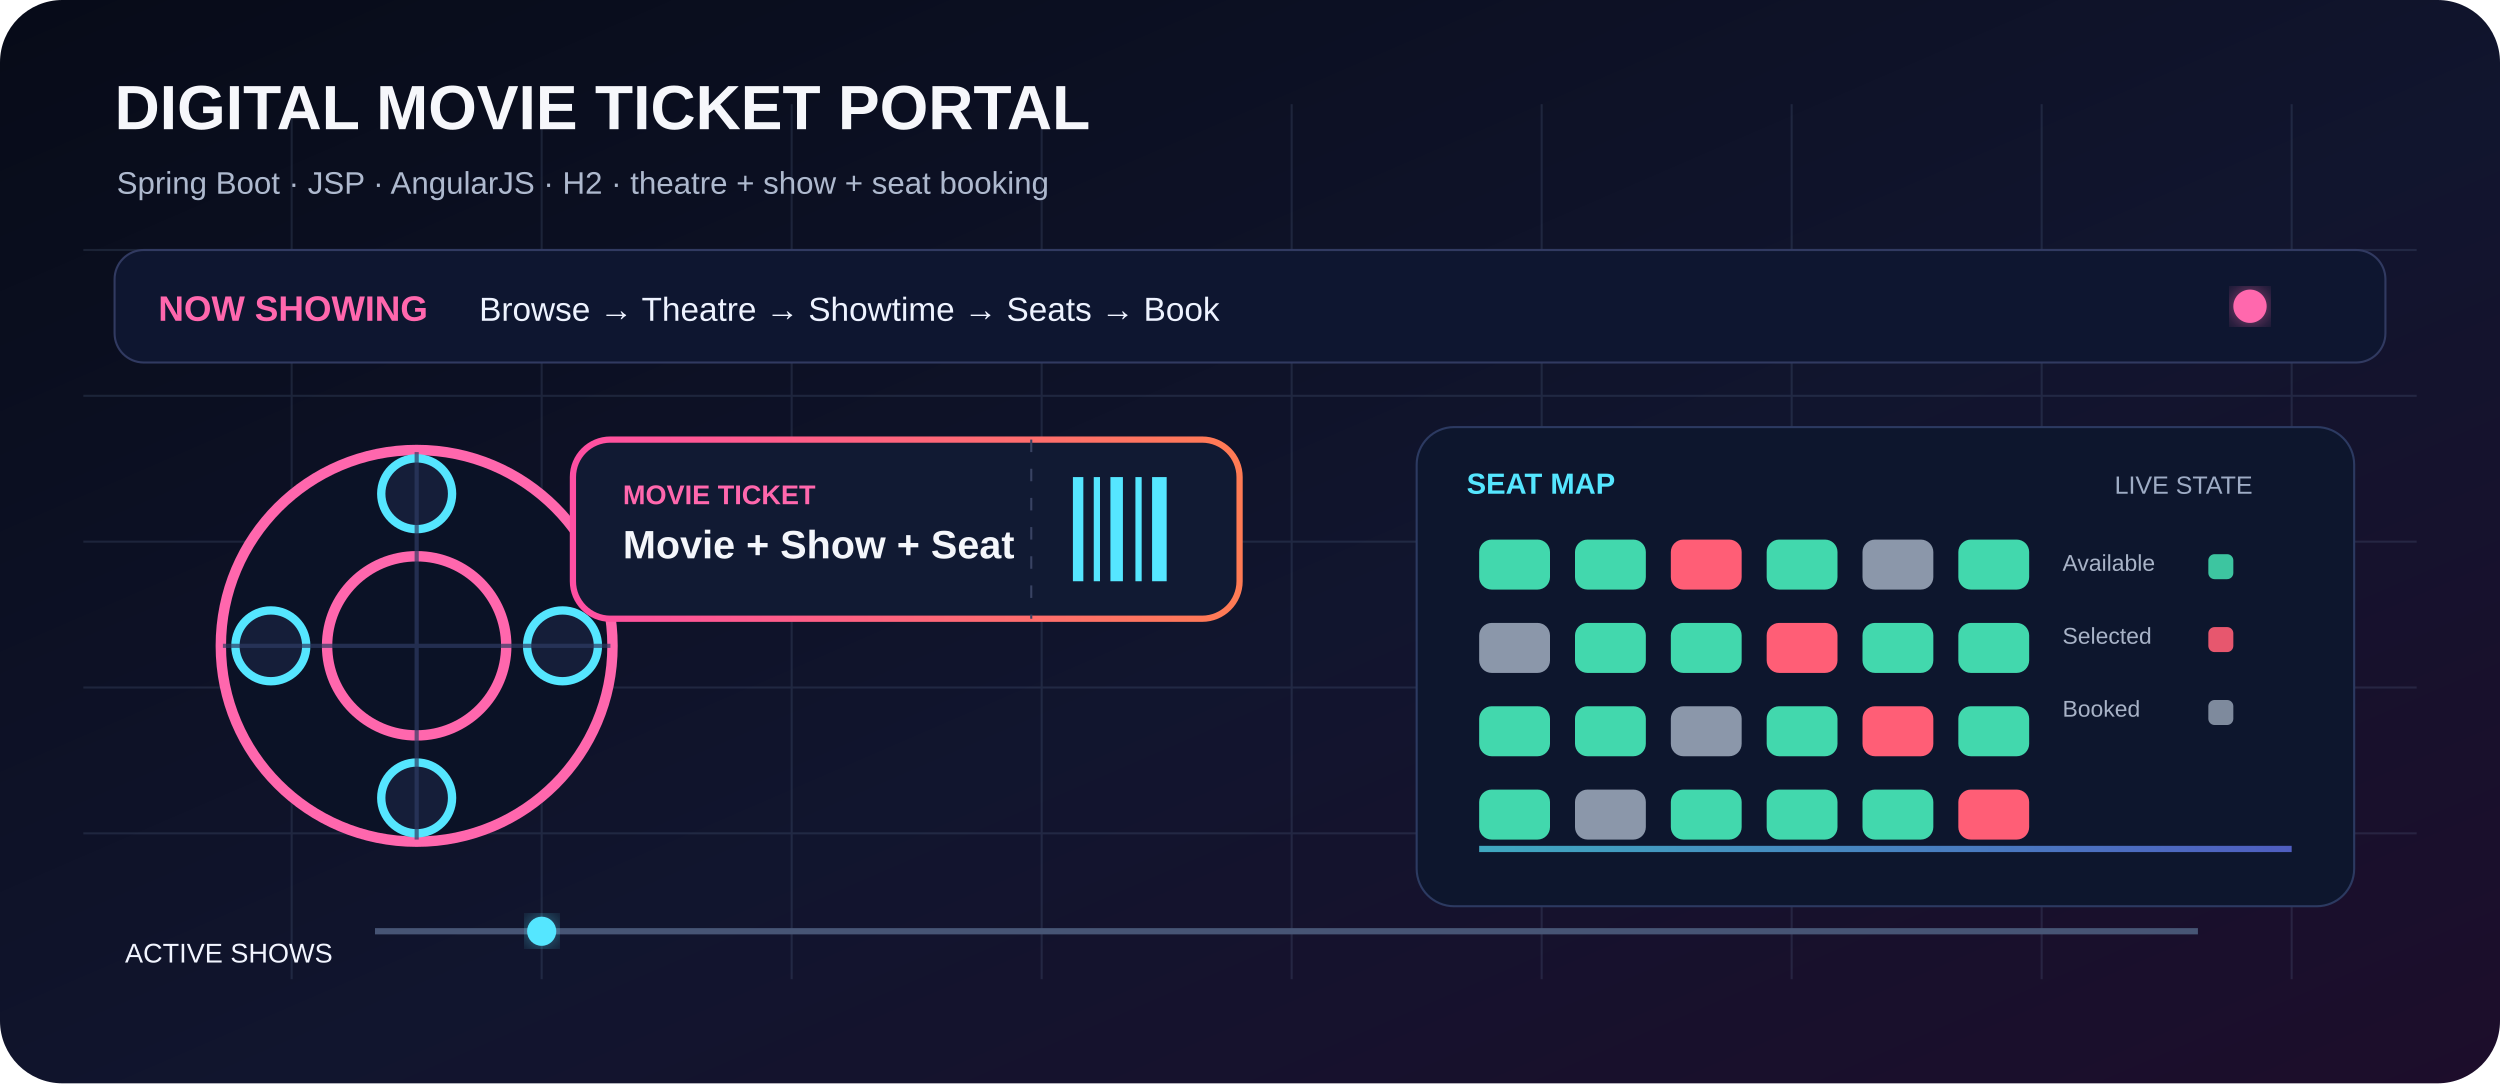
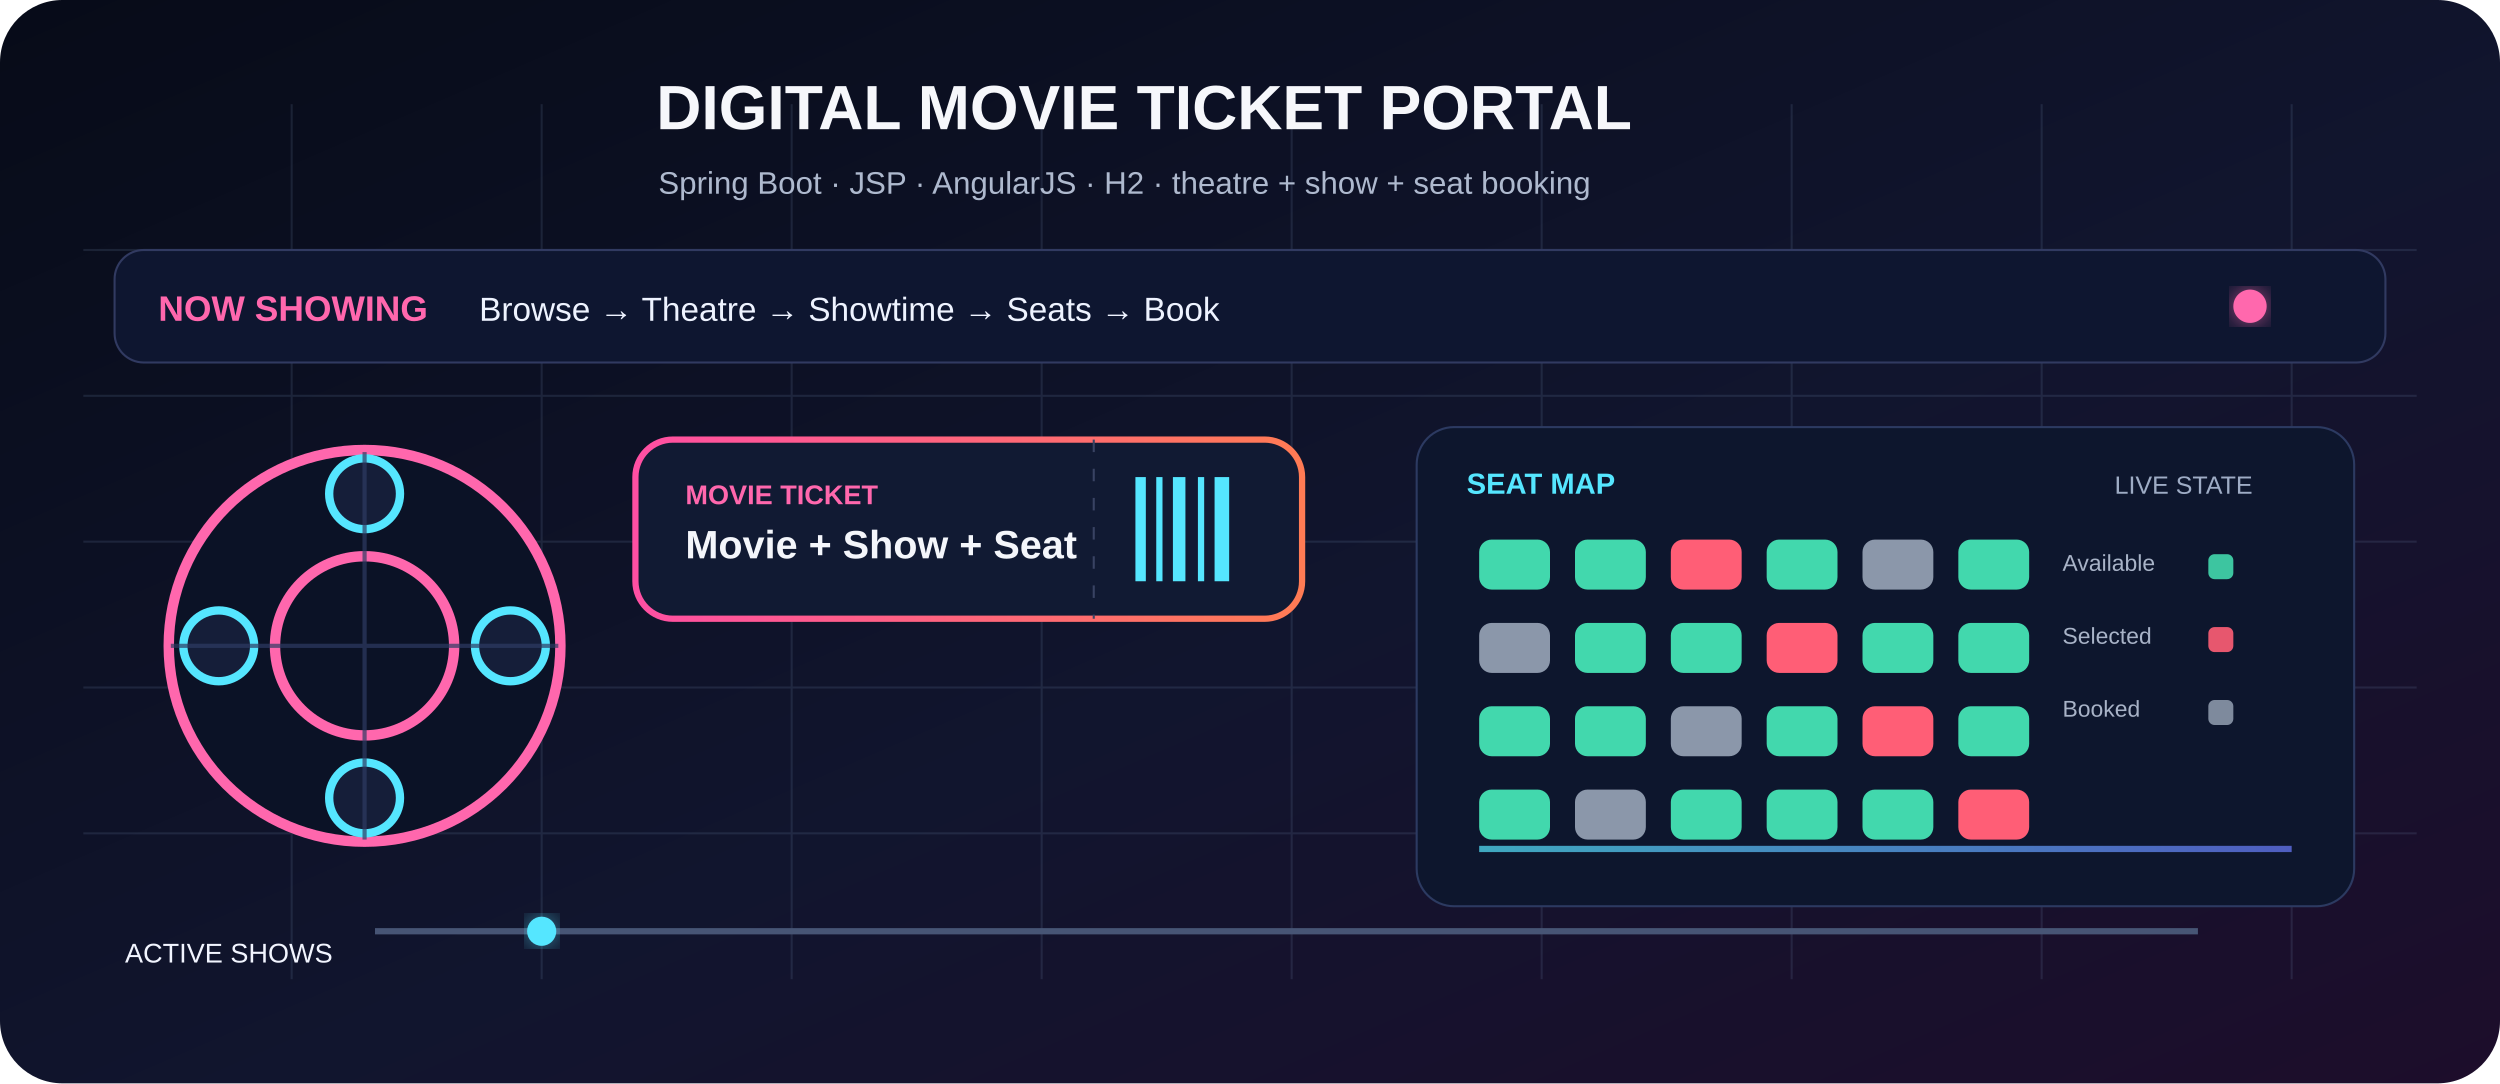
<svg xmlns="http://www.w3.org/2000/svg" width="1200" height="520" viewBox="0 0 1200 520">
  <defs>
    <linearGradient id="bg" x1="0" y1="0" x2="1" y2="1">
      <stop stop-color="#070b18" />
      <stop offset=".55" stop-color="#11152e" />
      <stop offset="1" stop-color="#1d0d2b" />
    </linearGradient>
    <linearGradient id="pink" x1="0" x2="1">
      <stop stop-color="#ff4fa3" />
      <stop offset="1" stop-color="#ff7b54" />
    </linearGradient>
    <linearGradient id="cyan" x1="0" x2="1">
      <stop stop-color="#55e6ff" />
      <stop offset="1" stop-color="#6b7cff" />
    </linearGradient>
    <filter id="glow">
      <feGaussianBlur stdDeviation="7" result="b" />
      <feMerge>
        <feMergeNode in="b" />
        <feMergeNode in="SourceGraphic" />
      </feMerge>
    </filter>
  </defs>
  <rect width="1200" height="520" rx="30" fill="url(#bg)" />
  <g opacity=".16" stroke="#7890b6">
    <path d="M40 120H1160M40 190H1160M40 260H1160M40 330H1160M40 400H1160" />
    <path d="M140 50V470M260 50V470M380 50V470M500 50V470M620 50V470M740 50V470M860 50V470M980 50V470M1100 50V470" />
  </g>
-   <text x="55" y="62" fill="#f6f7fb" font-family="Arial,Helvetica,sans-serif" font-size="30" font-weight="700">DIGITAL MOVIE TICKET PORTAL</text>
-   <text x="56" y="93" fill="#aeb9ce" font-family="Arial,Helvetica,sans-serif" font-size="15">Spring Boot · JSP · AngularJS · H2 · theatre + show + seat booking</text>
+   <text x="315" y="62" fill="#f6f7fb" font-family="Arial,Helvetica,sans-serif" font-size="30" font-weight="700">DIGITAL MOVIE TICKET PORTAL</text>
+   <text x="316" y="93" fill="#aeb9ce" font-family="Arial,Helvetica,sans-serif" font-size="15">Spring Boot · JSP · AngularJS · H2 · theatre + show + seat booking</text>
  <rect x="55" y="120" width="1090" height="54" rx="14" fill="#0e1630" stroke="#313a61" />
  <text x="76" y="154" fill="#ff67ad" font-family="Arial,Helvetica,sans-serif" font-size="17" font-weight="700">NOW SHOWING</text>
  <text x="230" y="154" fill="#eef3ff" font-family="Arial,Helvetica,sans-serif" font-size="16">Browse → Theatre → Showtime → Seats → Book</text>
  <circle cx="1080" cy="147" r="8" fill="#ff67ad" filter="url(#glow)">
    <animate attributeName="r" values="7;16;7" dur="1.4s" repeatCount="indefinite" />
    <animate attributeName="opacity" values="1;.2;1" dur="1.4s" repeatCount="indefinite" />
  </circle>
-   <g transform="translate(95 205)">
+   <g transform="translate(70 205)">
    <circle cx="105" cy="105" r="94" fill="#0b1226" stroke="#ff67ad" stroke-width="5" />
    <circle cx="105" cy="105" r="43" fill="none" stroke="#ff67ad" stroke-width="5" />
    <g fill="#151e39" stroke="#55e6ff" stroke-width="4">
      <circle cx="105" cy="32" r="17" />
      <circle cx="175" cy="105" r="17" />
      <circle cx="105" cy="178" r="17" />
      <circle cx="35" cy="105" r="17" />
    </g>
    <path d="M105 12V198M12 105H198" stroke="#2d3b63" stroke-width="2" opacity=".7" />
    <animateTransform attributeName="transform" attributeType="XML" type="rotate" from="0 105 105" to="360 105 105" dur="9s" repeatCount="indefinite" />
  </g>
-   <g transform="translate(275 211)">
+   <g transform="translate(305 211)">
    <rect x="0" y="0" width="320" height="86" rx="18" fill="#111a33" stroke="url(#pink)" stroke-width="3" />
    <path d="M220 0V86" stroke="#394363" stroke-dasharray="6 8" />
    <text x="24" y="31" fill="#ff67ad" font-family="Arial,Helvetica,sans-serif" font-size="13" font-weight="700">MOVIE TICKET</text>
    <text x="24" y="57" fill="#f4f6fb" font-family="Arial,Helvetica,sans-serif" font-size="19" font-weight="700">Movie + Show + Seat</text>
    <g transform="translate(240 18)" fill="#55e6ff">
      <rect x="0" y="0" width="5" height="50" />
      <rect x="10" y="0" width="3" height="50" />
      <rect x="18" y="0" width="6" height="50" />
      <rect x="30" y="0" width="3" height="50" />
      <rect x="38" y="0" width="7" height="50" />
    </g>
  </g>
  <g transform="translate(680 205)">
    <rect x="0" y="0" width="450" height="230" rx="18" fill="#0d162d" stroke="#2c3a61" />
    <text x="24" y="32" fill="#55e6ff" font-family="Arial,Helvetica,sans-serif" font-size="14" font-weight="700">SEAT MAP</text>
    <text x="335" y="32" fill="#9eacc5" font-family="Arial,Helvetica,sans-serif" font-size="12">LIVE STATE</text>
    <g transform="translate(30 54)">
      <g id="row1">
        <rect x="0" y="0" width="34" height="24" rx="6" fill="#42d8ad" />
        <rect x="46" y="0" width="34" height="24" rx="6" fill="#42d8ad" />
        <rect x="92" y="0" width="34" height="24" rx="6" fill="#ff5e76" />
        <rect x="138" y="0" width="34" height="24" rx="6" fill="#42d8ad" />
        <rect x="184" y="0" width="34" height="24" rx="6" fill="#8b97aa" />
        <rect x="230" y="0" width="34" height="24" rx="6" fill="#42d8ad" />
        <rect x="0" y="40" width="34" height="24" rx="6" fill="#8b97aa" />
        <rect x="46" y="40" width="34" height="24" rx="6" fill="#42d8ad" />
        <rect x="92" y="40" width="34" height="24" rx="6" fill="#42d8ad" />
        <rect x="138" y="40" width="34" height="24" rx="6" fill="#ff5e76" />
        <rect x="184" y="40" width="34" height="24" rx="6" fill="#42d8ad" />
        <rect x="230" y="40" width="34" height="24" rx="6" fill="#42d8ad" />
        <rect x="0" y="80" width="34" height="24" rx="6" fill="#42d8ad" />
        <rect x="46" y="80" width="34" height="24" rx="6" fill="#42d8ad" />
        <rect x="92" y="80" width="34" height="24" rx="6" fill="#8b97aa" />
        <rect x="138" y="80" width="34" height="24" rx="6" fill="#42d8ad" />
        <rect x="184" y="80" width="34" height="24" rx="6" fill="#ff5e76" />
        <rect x="230" y="80" width="34" height="24" rx="6" fill="#42d8ad" />
        <rect x="0" y="120" width="34" height="24" rx="6" fill="#42d8ad" />
        <rect x="46" y="120" width="34" height="24" rx="6" fill="#8b97aa" />
        <rect x="92" y="120" width="34" height="24" rx="6" fill="#42d8ad" />
        <rect x="138" y="120" width="34" height="24" rx="6" fill="#42d8ad" />
        <rect x="184" y="120" width="34" height="24" rx="6" fill="#42d8ad" />
        <rect x="230" y="120" width="34" height="24" rx="6" fill="#ff5e76" />
      </g>
      <g opacity=".9" font-family="Arial,Helvetica,sans-serif" font-size="11" fill="#b9c4d8">
        <text x="280" y="15">Available</text>
        <rect x="350" y="7" width="12" height="12" rx="3" fill="#42d8ad" />
        <text x="280" y="50">Selected</text>
        <rect x="350" y="42" width="12" height="12" rx="3" fill="#ff5e76" />
        <text x="280" y="85">Booked</text>
        <rect x="350" y="77" width="12" height="12" rx="3" fill="#8b97aa" />
      </g>
    </g>
    <rect x="30" y="201" width="390" height="3" fill="url(#cyan)" opacity=".7">
      <animate attributeName="x" values="30;120;30" dur="2.4s" repeatCount="indefinite" />
    </rect>
  </g>
  <g transform="translate(60 462)" font-family="Arial,Helvetica,sans-serif">
    <text x="0" y="0" fill="#f2f5ff" font-size="13">ACTIVE SHOWS</text>
    <g transform="translate(120 -15)" fill="none" stroke="#475575" stroke-width="3">
      <path d="M0 0H875" />
    </g>
    <g fill="#55e6ff" filter="url(#glow)">
      <circle cx="200" cy="-15" r="7">
        <animate attributeName="cx" values="200;975;200" dur="4s" repeatCount="indefinite" />
      </circle>
    </g>
  </g>
</svg>
